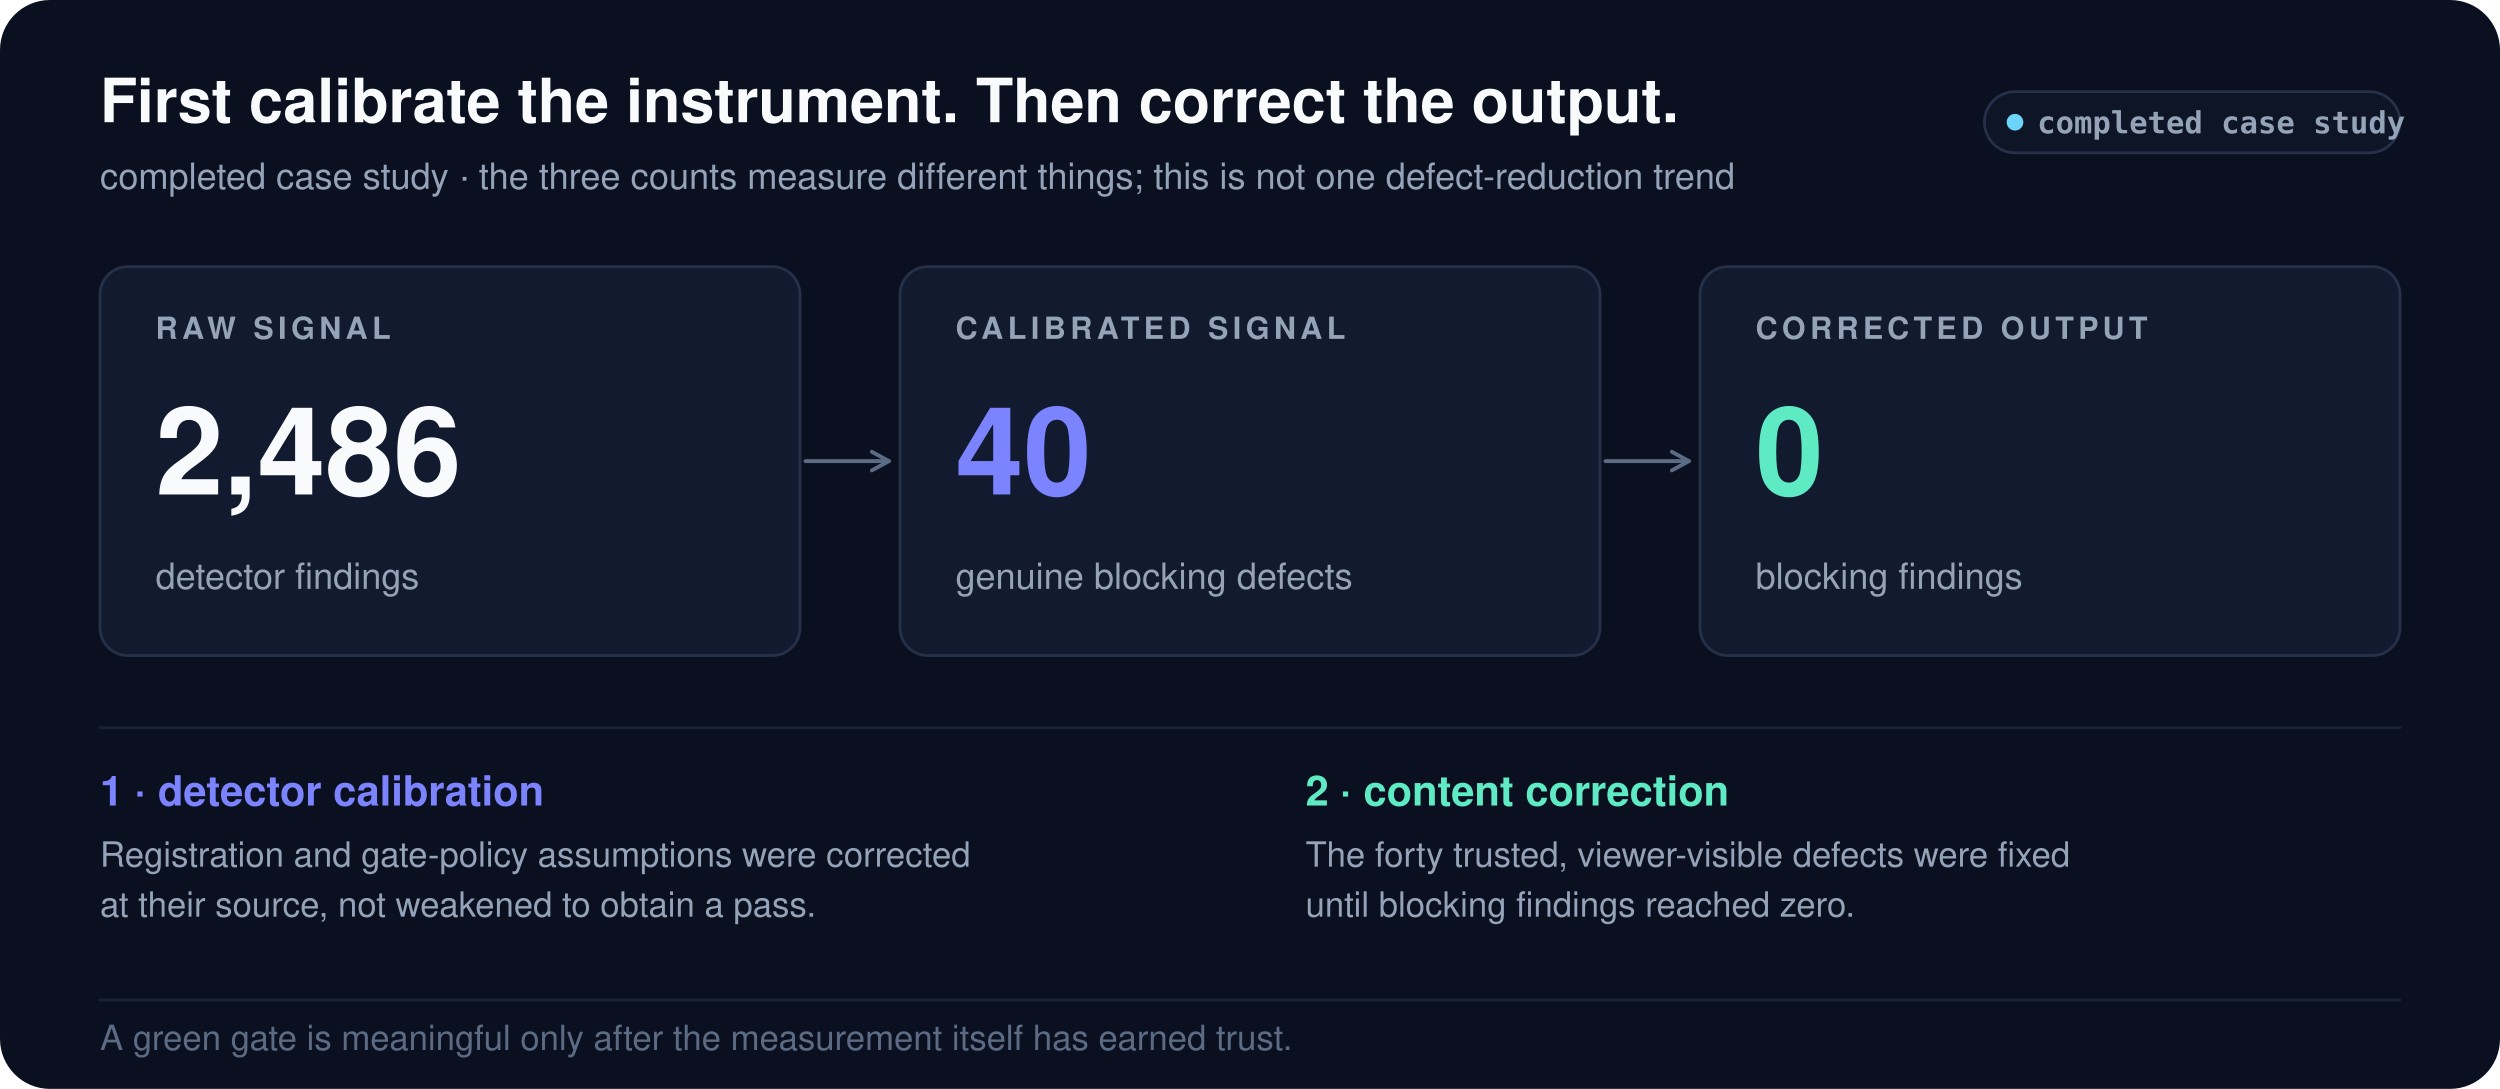
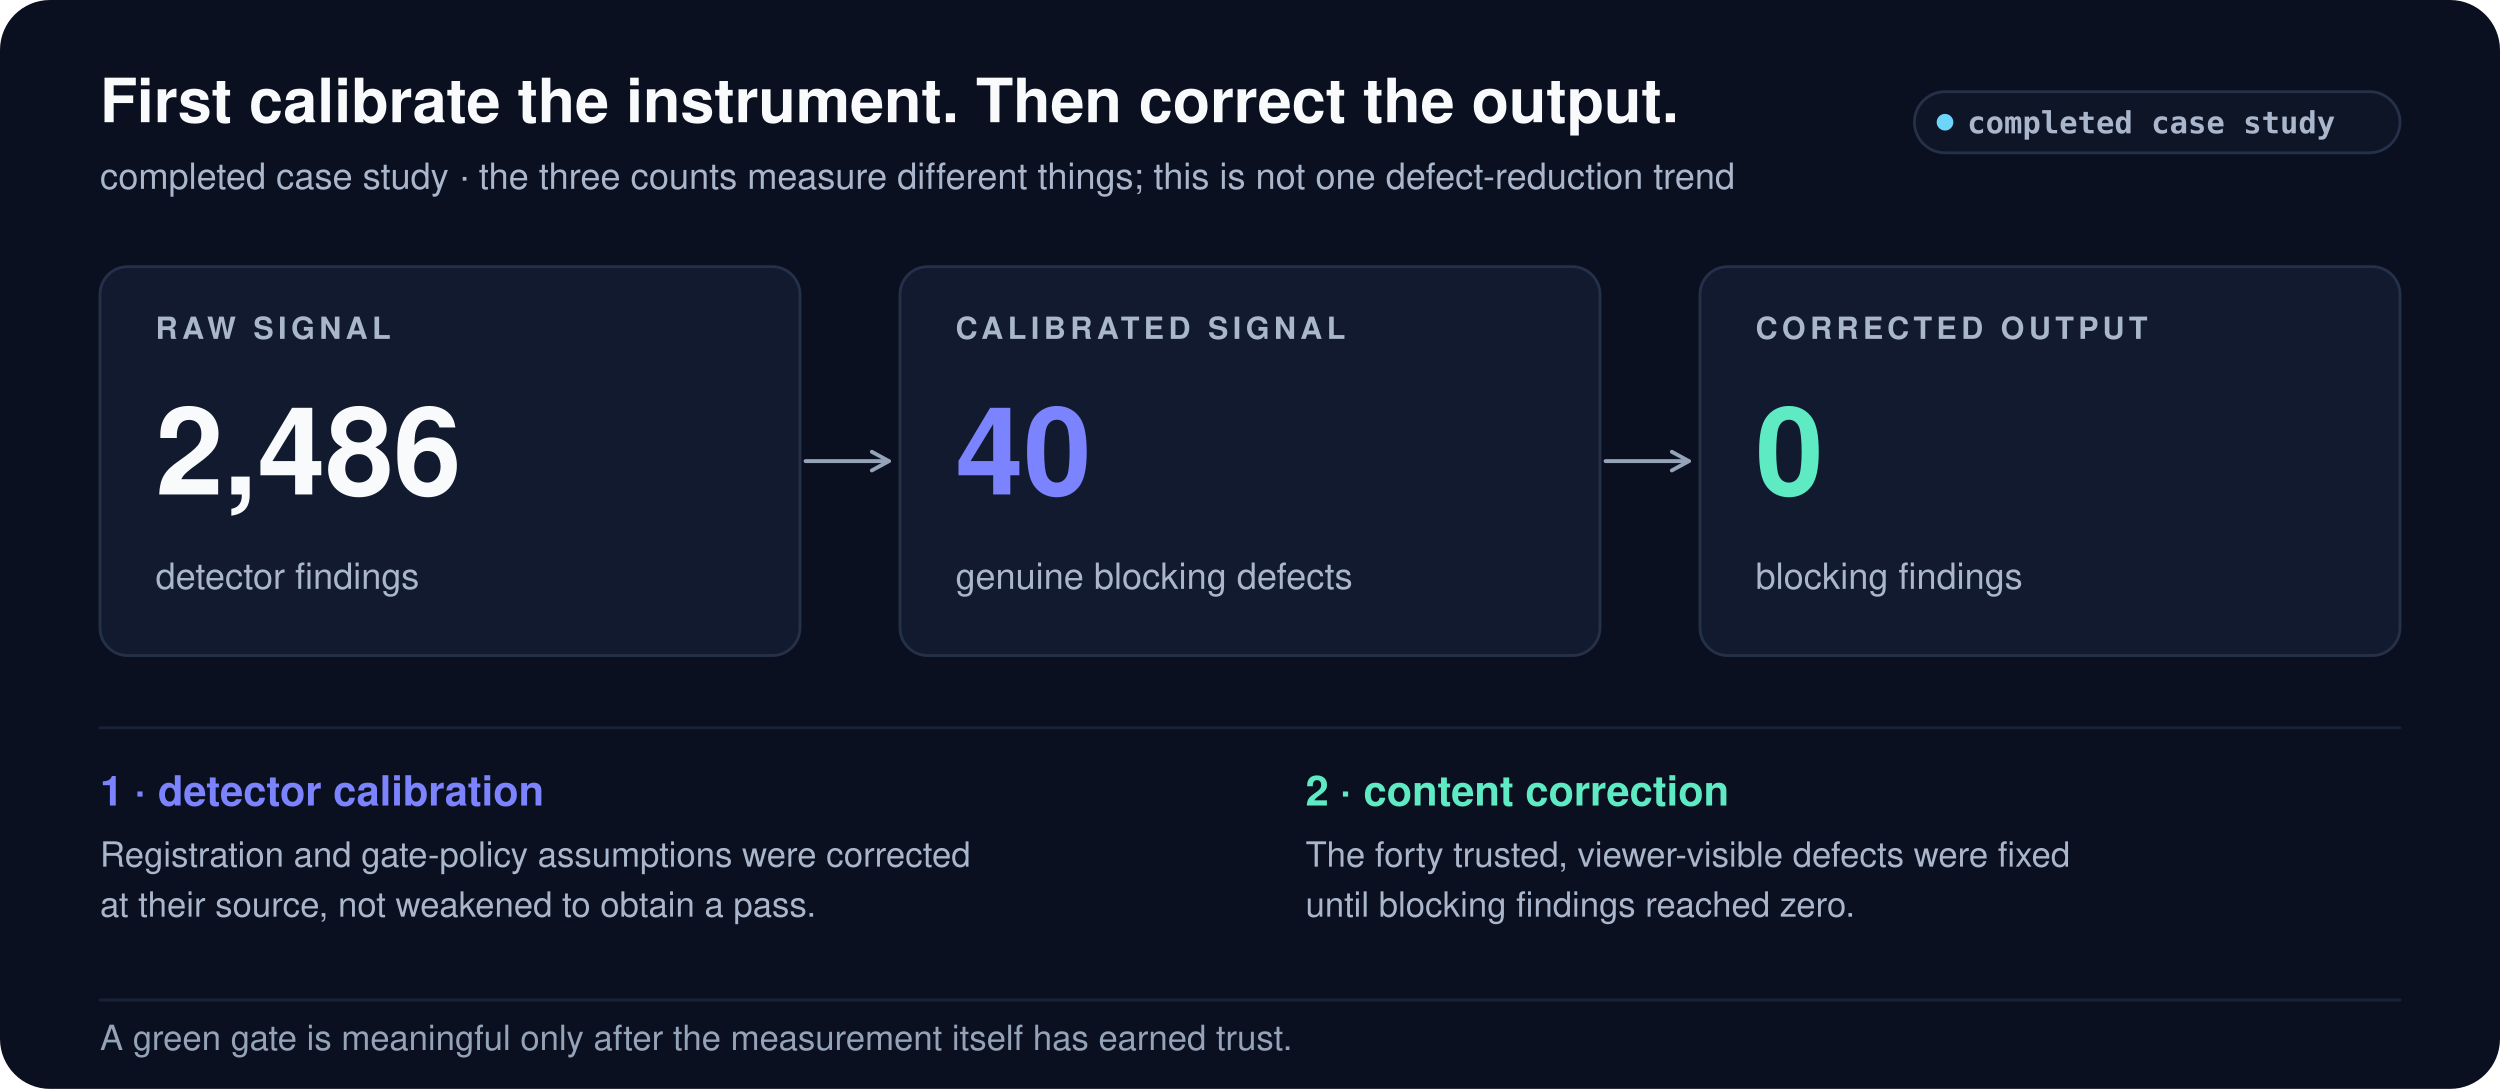
<svg xmlns="http://www.w3.org/2000/svg" width="900" height="392" viewBox="0 0 900 392" role="img" aria-labelledby="title desc">
  <g font-family="-apple-system,BlinkMacSystemFont,'Segoe UI',Helvetica,Arial,sans-serif">
    <rect x="0" y="0" width="900" height="392" rx="18" fill="#0B1020" />
    <text x="36" y="44" fill="#F8FAFC" font-size="22" font-weight="650" text-anchor="start">First calibrate the instrument. Then correct the output.</text>
-     <text x="36" y="68" fill="#94A3B8" font-size="13" font-weight="400" text-anchor="start">completed case study · the three counts measure different things; this is not one defect-reduction trend</text>
-     <rect x="714.4" y="33" width="149.6" height="22" rx="11" fill="#0E1527" stroke="#243149" stroke-width="1" />
-     <circle cx="725.4" cy="44" r="3" fill="#6DD5FA" />
-     <text x="733.4" y="48" fill="#94A3B8" font-size="11" font-weight="600" text-anchor="start" font-family="ui-monospace,SFMono-Regular,Menlo,Consolas,monospace">completed case study</text>
+     <text x="36" y="68" fill="#A9B6CB" font-size="13" font-weight="400" text-anchor="start">completed case study · the three counts measure different things; this is not one defect-reduction trend</text>
+     <rect x="689.2" y="33" width="174.8" height="22" rx="11" fill="#0E1527" stroke="#243149" stroke-width="1" />
+     <circle cx="700.2" cy="44" r="3" fill="#6DD5FA" />
+     <text x="708.2" y="48" fill="#A9B6CB" font-size="11" font-weight="600" text-anchor="start" font-family="ui-monospace,SFMono-Regular,Menlo,Consolas,monospace">completed case study</text>
    <rect x="36" y="96" width="252" height="140" rx="10" fill="#111A2E" stroke="#243149" stroke-width="1" />
-     <text x="56" y="122" fill="#94A3B8" font-size="11" font-weight="700" text-anchor="start" letter-spacing="1.6">RAW SIGNAL</text>
+     <text x="56" y="122" fill="#A9B6CB" font-size="11" font-weight="700" text-anchor="start" letter-spacing="1.6">RAW SIGNAL</text>
    <text x="56" y="178" fill="#F8FAFC" font-size="44" font-weight="700" text-anchor="start">2,486</text>
-     <text x="56" y="212" fill="#94A3B8" font-size="13" font-weight="400" text-anchor="start">detector findings</text>
+     <text x="56" y="212" fill="#A9B6CB" font-size="13" font-weight="400" text-anchor="start">detector findings</text>
    <rect x="324" y="96" width="252" height="140" rx="10" fill="#111A2E" stroke="#243149" stroke-width="1" />
-     <text x="344" y="122" fill="#94A3B8" font-size="11" font-weight="700" text-anchor="start" letter-spacing="1.6">CALIBRATED SIGNAL</text>
+     <text x="344" y="122" fill="#A9B6CB" font-size="11" font-weight="700" text-anchor="start" letter-spacing="1.6">CALIBRATED SIGNAL</text>
    <text x="344" y="178" fill="#7C83FF" font-size="44" font-weight="700" text-anchor="start">40</text>
-     <text x="344" y="212" fill="#94A3B8" font-size="13" font-weight="400" text-anchor="start">genuine blocking defects</text>
+     <text x="344" y="212" fill="#A9B6CB" font-size="13" font-weight="400" text-anchor="start">genuine blocking defects</text>
    <rect x="612" y="96" width="252" height="140" rx="10" fill="#111A2E" stroke="#243149" stroke-width="1" />
-     <text x="632" y="122" fill="#94A3B8" font-size="11" font-weight="700" text-anchor="start" letter-spacing="1.6">CORRECTED OUTPUT</text>
+     <text x="632" y="122" fill="#A9B6CB" font-size="11" font-weight="700" text-anchor="start" letter-spacing="1.6">CORRECTED OUTPUT</text>
    <text x="632" y="178" fill="#5EEBC4" font-size="44" font-weight="700" text-anchor="start">0</text>
-     <text x="632" y="212" fill="#94A3B8" font-size="13" font-weight="400" text-anchor="start">blocking findings</text>
-     <path d="M 290 166 L 320 166" stroke="#5B6B84" stroke-width="1.4" fill="none" stroke-linecap="round" stroke-linejoin="round" />
-     <path d="M 313.86 169.36 L 320 166 L 313.86 162.64" stroke="#5B6B84" stroke-width="1.4" fill="none" stroke-linecap="round" stroke-linejoin="round" />
-     <path d="M 578 166 L 608 166" stroke="#5B6B84" stroke-width="1.4" fill="none" stroke-linecap="round" stroke-linejoin="round" />
-     <path d="M 601.86 169.36 L 608 166 L 601.86 162.64" stroke="#5B6B84" stroke-width="1.4" fill="none" stroke-linecap="round" stroke-linejoin="round" />
+     <text x="632" y="212" fill="#A9B6CB" font-size="13" font-weight="400" text-anchor="start">blocking findings</text>
+     <path d="M 290 166 L 320 166" stroke="#94A3B8" stroke-width="1.4" fill="none" stroke-linecap="round" stroke-linejoin="round" />
+     <path d="M 313.86 169.36 L 320 166 L 313.86 162.64" stroke="#94A3B8" stroke-width="1.4" fill="none" stroke-linecap="round" stroke-linejoin="round" />
+     <path d="M 578 166 L 608 166" stroke="#94A3B8" stroke-width="1.4" fill="none" stroke-linecap="round" stroke-linejoin="round" />
+     <path d="M 601.86 169.36 L 608 166 L 601.86 162.64" stroke="#94A3B8" stroke-width="1.4" fill="none" stroke-linecap="round" stroke-linejoin="round" />
    <path d="M 36 262 L 864 262" stroke="#182338" stroke-width="1" fill="none" stroke-linecap="round" stroke-linejoin="round" />
    <text x="36" y="290" fill="#7C83FF" font-size="15" font-weight="700" text-anchor="start">1 · detector calibration</text>
-     <text x="36" y="312" fill="#94A3B8" font-size="12.5" font-weight="400" text-anchor="start">Registration and gate-policy assumptions were corrected</text>
-     <text x="36" y="330" fill="#94A3B8" font-size="12.5" font-weight="400" text-anchor="start">at their source, not weakened to obtain a pass.</text>
+     <text x="36" y="312" fill="#A9B6CB" font-size="12.5" font-weight="400" text-anchor="start">Registration and gate-policy assumptions were corrected</text>
+     <text x="36" y="330" fill="#A9B6CB" font-size="12.5" font-weight="400" text-anchor="start">at their source, not weakened to obtain a pass.</text>
    <text x="470" y="290" fill="#5EEBC4" font-size="15" font-weight="700" text-anchor="start">2 · content correction</text>
-     <text x="470" y="312" fill="#94A3B8" font-size="12.5" font-weight="400" text-anchor="start">The forty trusted, viewer-visible defects were fixed</text>
-     <text x="470" y="330" fill="#94A3B8" font-size="12.5" font-weight="400" text-anchor="start">until blocking findings reached zero.</text>
+     <text x="470" y="312" fill="#A9B6CB" font-size="12.5" font-weight="400" text-anchor="start">The forty trusted, viewer-visible defects were fixed</text>
+     <text x="470" y="330" fill="#A9B6CB" font-size="12.5" font-weight="400" text-anchor="start">until blocking findings reached zero.</text>
    <path d="M 36 360 L 864 360" stroke="#182338" stroke-width="1" fill="none" stroke-linecap="round" stroke-linejoin="round" />
-     <text x="36" y="378" fill="#5B6B84" font-size="12.5" font-weight="400" text-anchor="start">A green gate is meaningful only after the measurement itself has earned trust.</text>
+     <text x="36" y="378" fill="#94A3B8" font-size="12.5" font-weight="400" text-anchor="start">A green gate is meaningful only after the measurement itself has earned trust.</text>
  </g>
</svg>
